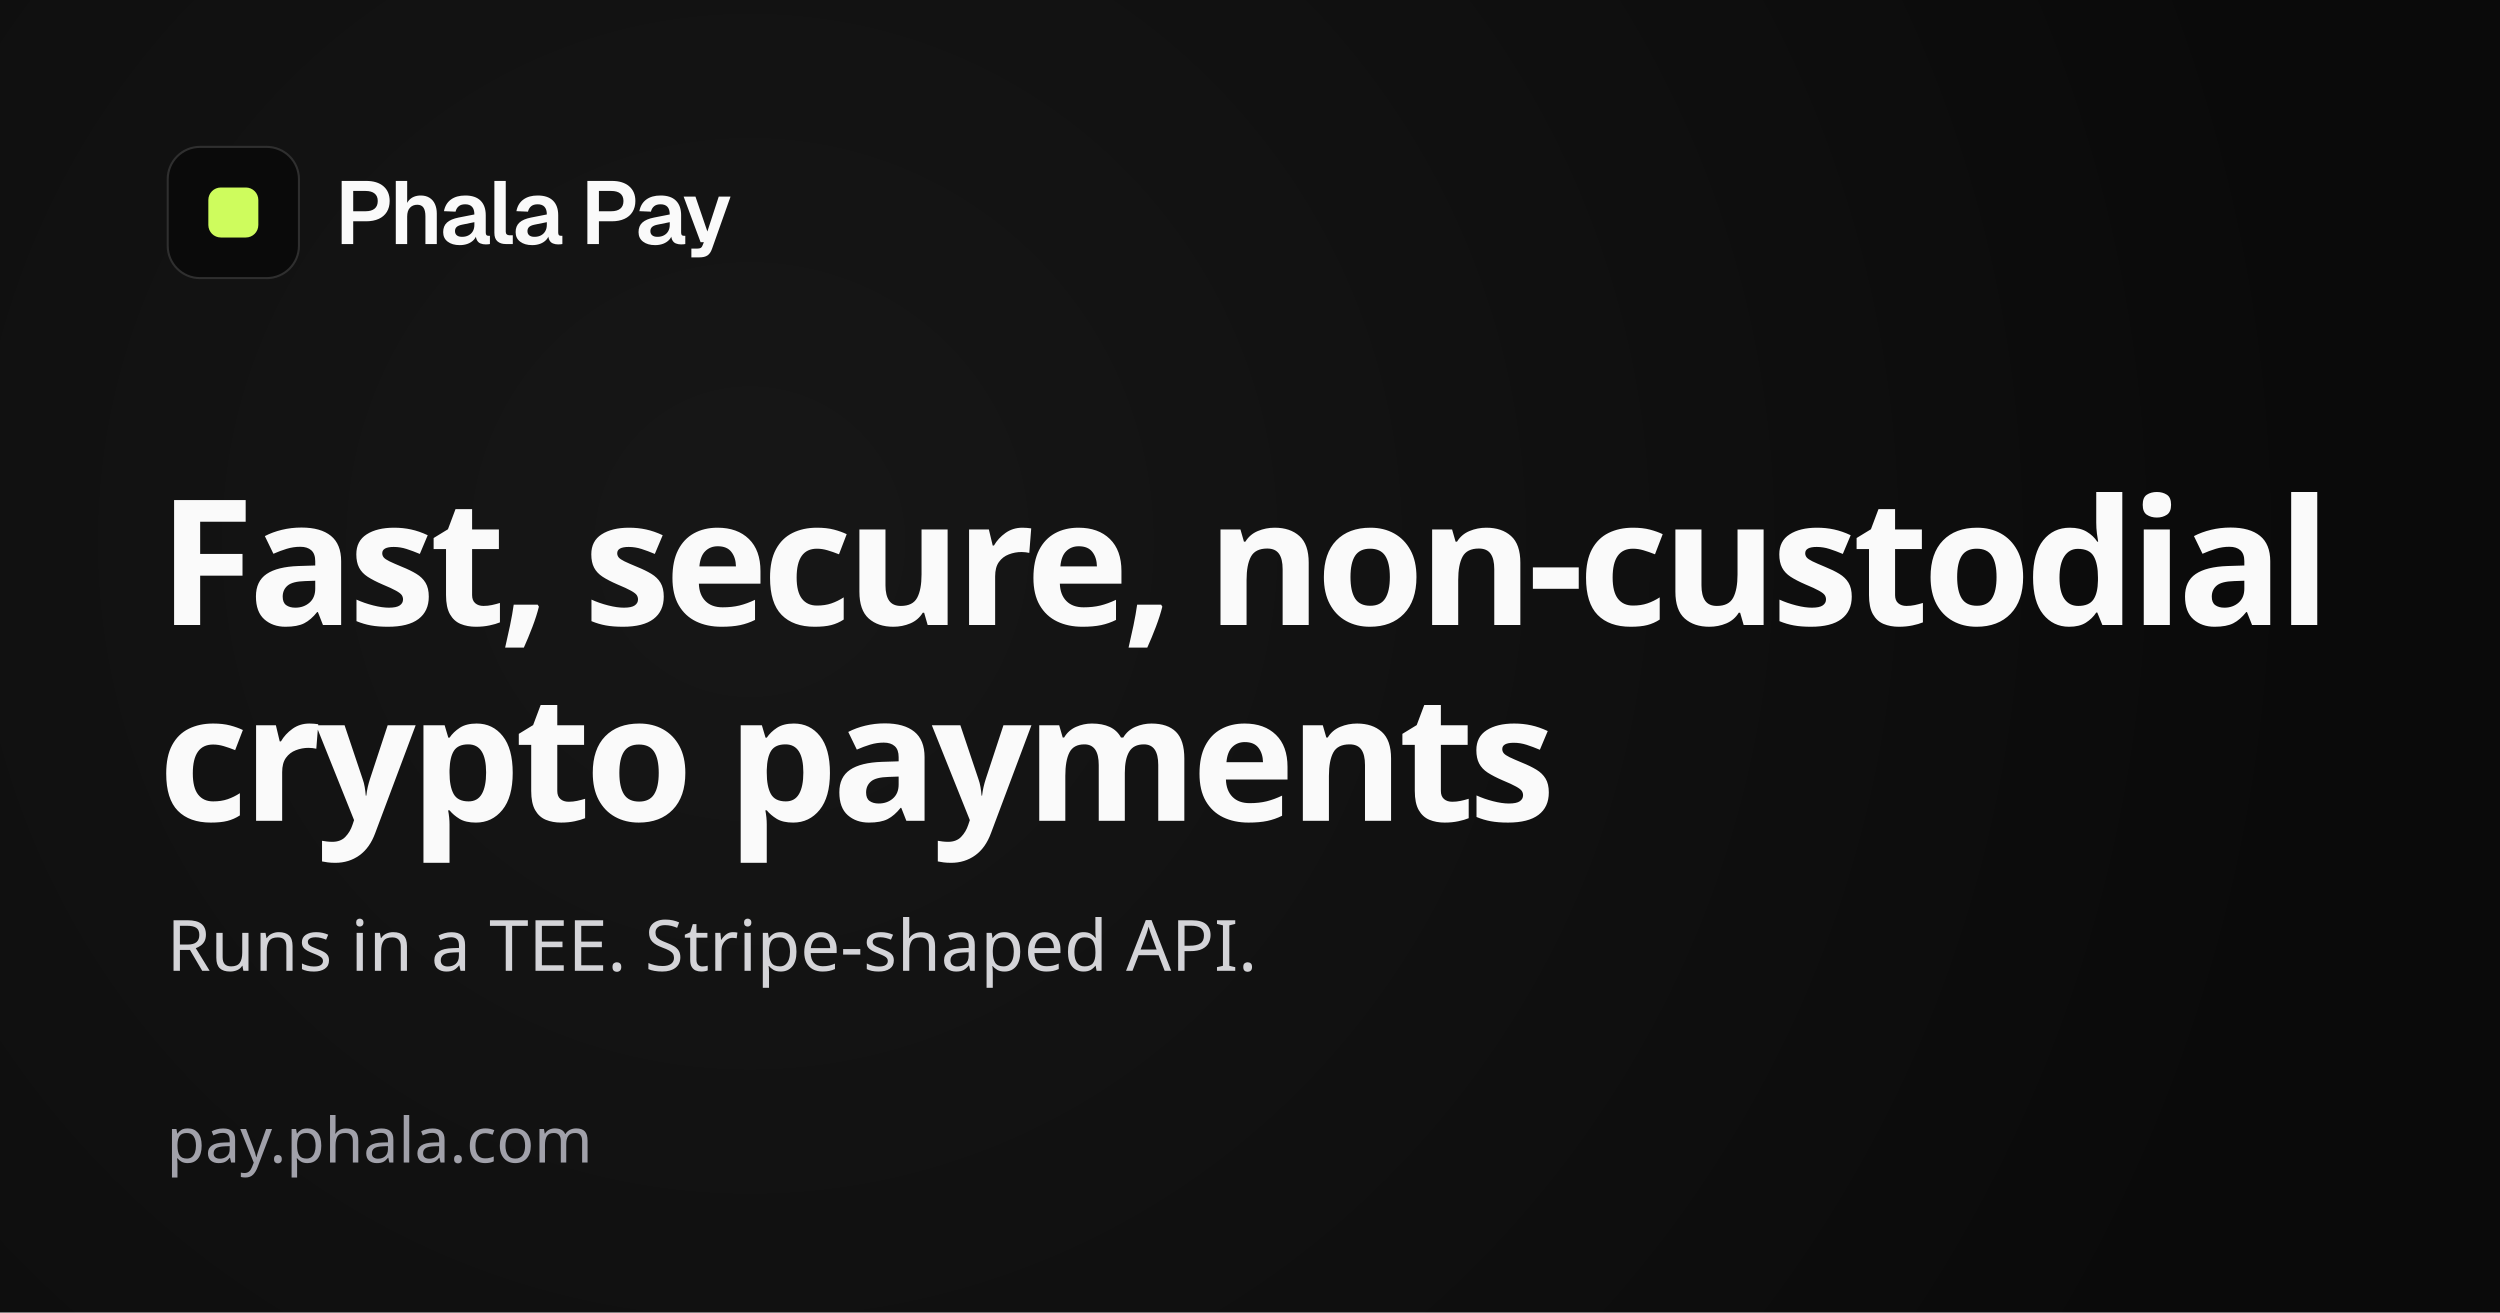
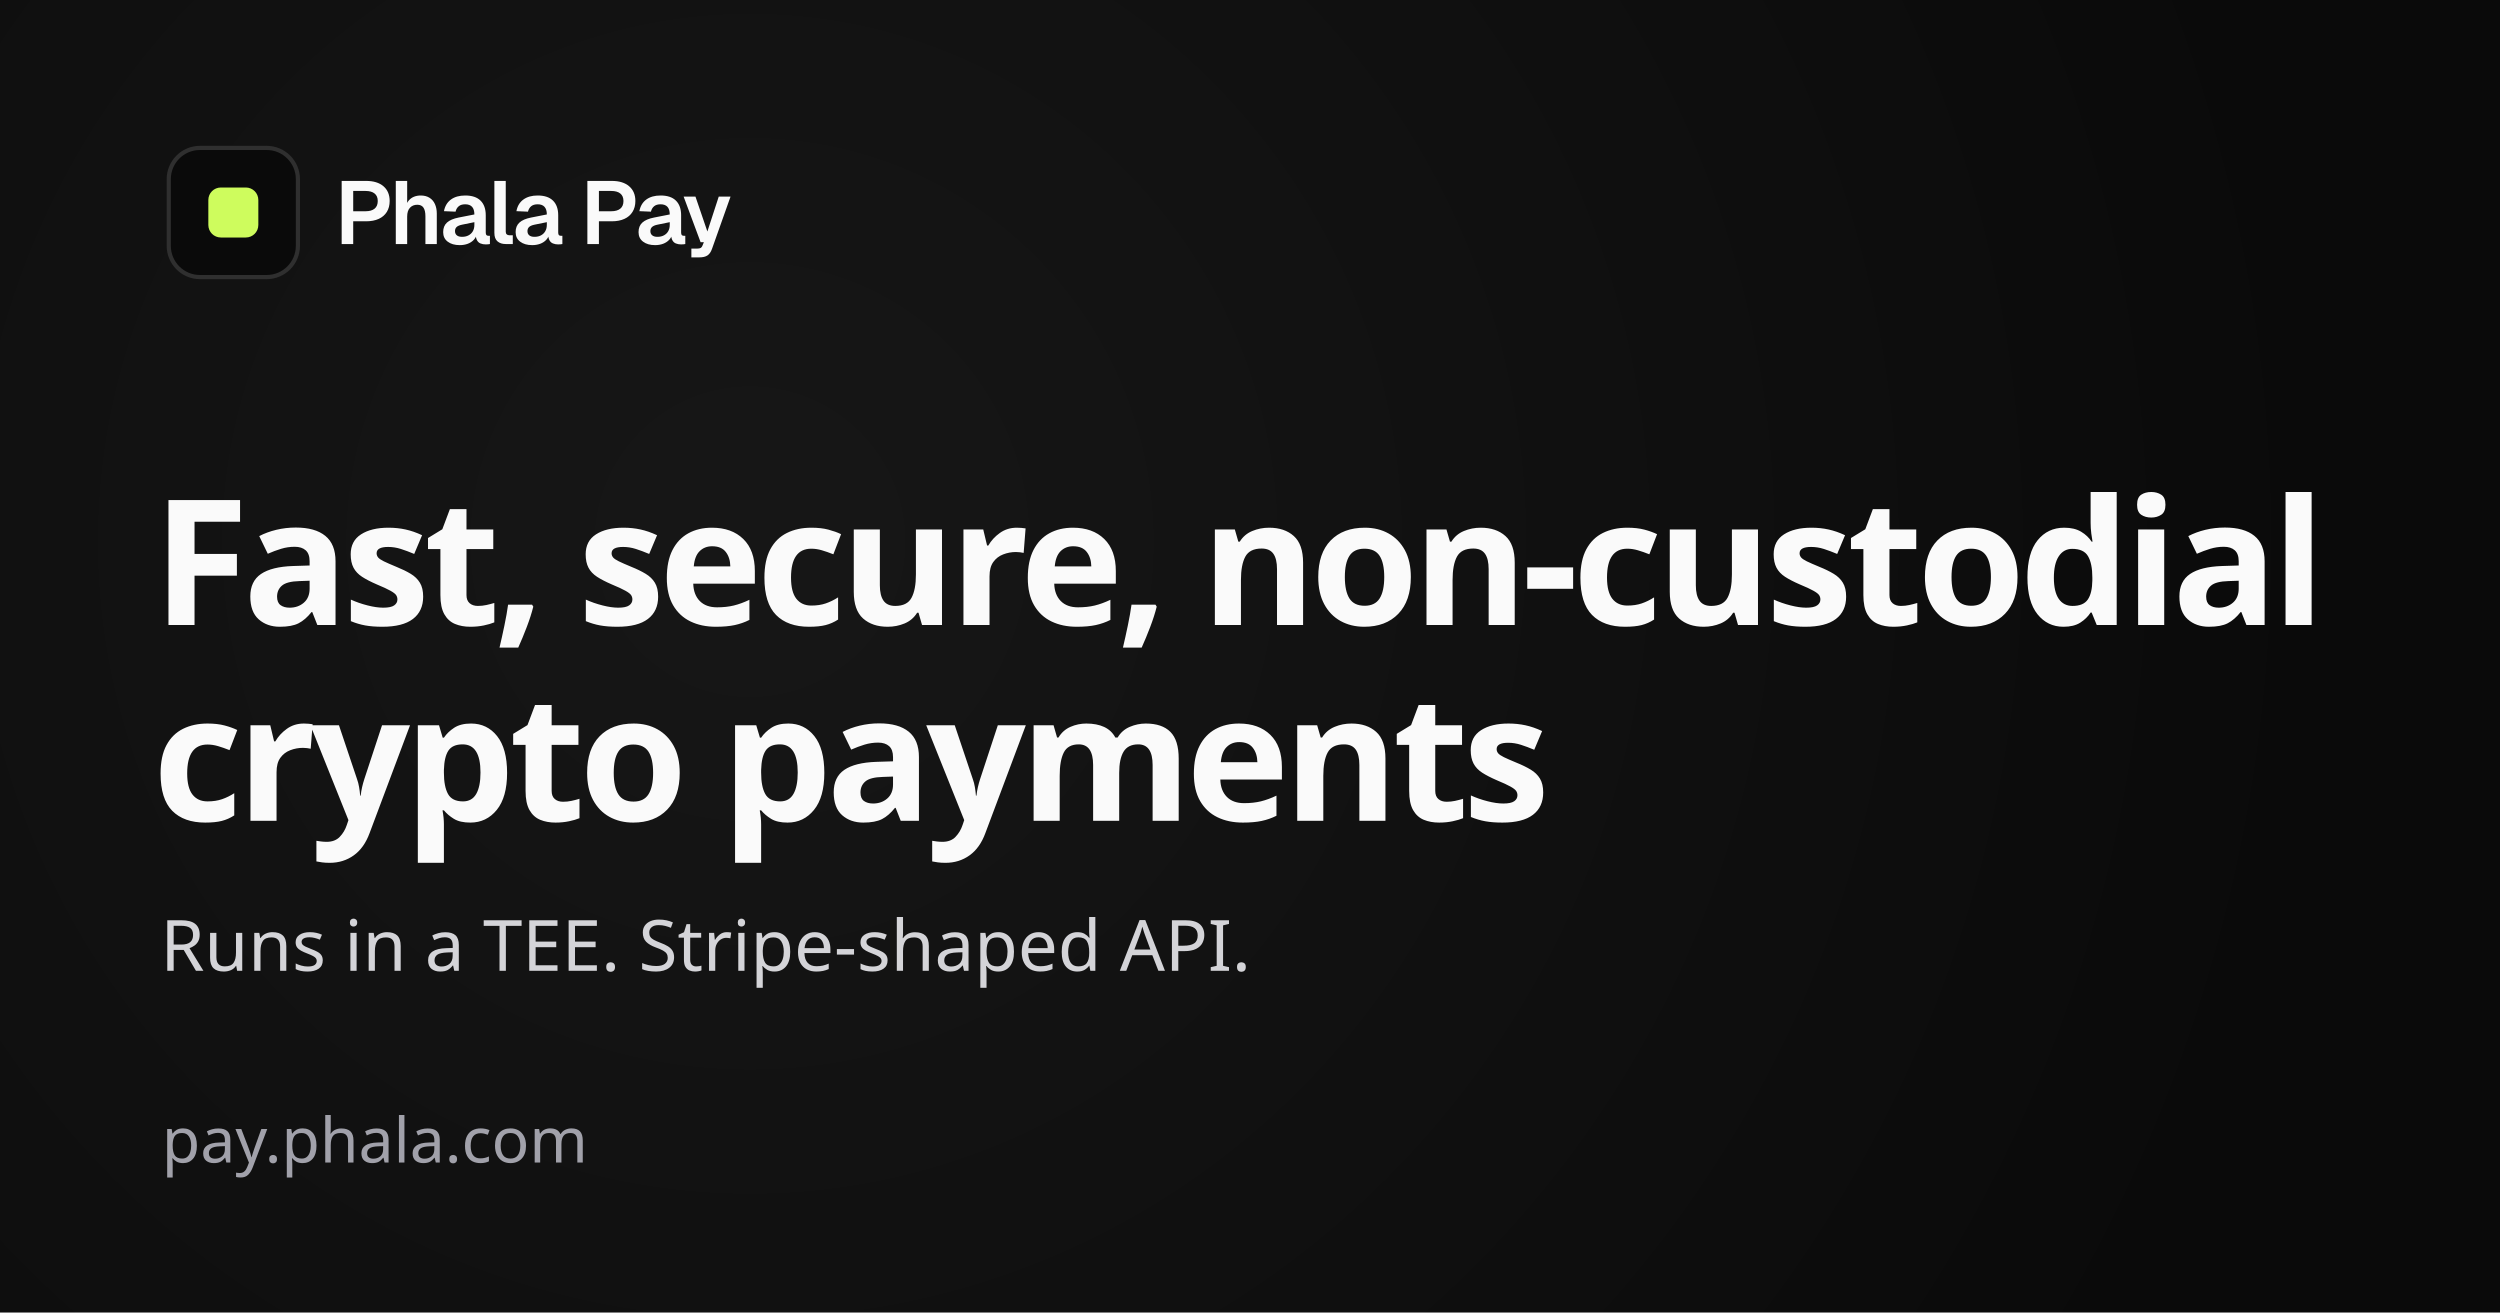
<svg xmlns="http://www.w3.org/2000/svg" width="1200" height="630" viewBox="0 0 1200 630">
  <defs>
    <radialGradient id="light" cx="360" cy="260" r="760" gradientUnits="userSpaceOnUse">
      <stop offset="0" stop-color="#fff" stop-opacity="0.05" />
      <stop offset="1" stop-color="#fff" stop-opacity="0" />
    </radialGradient>
  </defs>
  <rect width="1200" height="630" fill="#0a0a0a" />
  <rect width="1200" height="630" fill="url(#light)" />
  <g font-family="Geist Variable">
    <svg x="80" y="70" width="272" height="64" viewBox="0 0 136 32">
-       <clipPath id="tile">
-         <rect width="32" height="32" rx="8" />
-       </clipPath>
      <rect width="32" height="32" rx="8" fill="#0a0a0a" />
-       <rect width="32" height="32" rx="8" fill="none" stroke="#fff" stroke-opacity=".15" stroke-width="2" vector-effect="non-scaling-stroke" clip-path="url(#tile)" />
+       <path fill="#fff" fill-opacity=".15" fill-rule="evenodd" d="M8 0H24A8 8 0 0 1 32 8V24A8 8 0 0 1 24 32H8A8 8 0 0 1 0 24V8A8 8 0 0 1 8 0ZM8 1A7 7 0 0 0 1 8V24A7 7 0 0 0 8 31H24A7 7 0 0 0 31 24V8A7 7 0 0 0 24 1Z" />
      <rect x="10" y="10" width="12" height="12" rx="3" fill="#cefc5d" />
      <path fill="#fafafa" transform="translate(42 23.57)" d="M0 0V-15.15H5.87Q8.53 -15.15 10.03 -13.87Q11.52 -12.59 11.52 -10.33Q11.52 -8.81 10.84 -7.71Q10.15 -6.61 8.9 -6.04Q7.64 -5.46 5.87 -5.46H2.77V0ZM2.77 -7.87H5.74Q7.15 -7.87 7.9 -8.49Q8.66 -9.11 8.66 -10.33Q8.66 -11.52 7.9 -12.13Q7.15 -12.74 5.74 -12.74H2.77ZM12.99 0V-15.15H15.72V-8.79H15.38Q15.55 -9.77 16.06 -10.4Q16.58 -11.03 17.32 -11.34Q18.07 -11.65 18.97 -11.65Q20.22 -11.65 21.09 -11.1Q21.95 -10.56 22.39 -9.58Q22.83 -8.6 22.83 -7.32V0H20.1V-6.66Q20.1 -8.04 19.63 -8.74Q19.16 -9.43 18.15 -9.43Q17.05 -9.43 16.38 -8.7Q15.72 -7.98 15.72 -6.59V0ZM28.33 0.26Q26.54 0.26 25.45 -0.57Q24.36 -1.39 24.36 -2.86Q24.36 -4.33 25.28 -5.16Q26.2 -5.99 28.07 -6.36L31.85 -7.1Q31.85 -8.32 31.3 -8.93Q30.74 -9.54 29.65 -9.54Q28.67 -9.54 28.11 -9.08Q27.54 -8.62 27.33 -7.77L24.55 -7.89Q24.9 -9.71 26.22 -10.68Q27.54 -11.65 29.65 -11.65Q32.09 -11.65 33.33 -10.42Q34.58 -9.19 34.58 -6.91V-2.77Q34.58 -2.33 34.74 -2.15Q34.9 -1.98 35.22 -1.98H35.58V0Q35.46 0.04 35.17 0.06Q34.88 0.09 34.58 0.09Q33.88 0.09 33.32 -0.14Q32.77 -0.36 32.47 -0.93Q32.17 -1.49 32.17 -2.47L32.41 -2.3Q32.23 -1.56 31.67 -0.97Q31.1 -0.38 30.25 -0.06Q29.4 0.26 28.33 0.26ZM28.89 -1.73Q29.8 -1.73 30.46 -2.09Q31.13 -2.45 31.49 -3.09Q31.85 -3.73 31.85 -4.61V-5.25L28.91 -4.65Q27.99 -4.46 27.59 -4.09Q27.2 -3.71 27.2 -3.11Q27.2 -2.45 27.64 -2.09Q28.07 -1.73 28.89 -1.73ZM39.38 0Q38.14 0 37.4 -0.64Q36.65 -1.28 36.65 -2.69V-15.15H39.38V-2.97Q39.38 -2.54 39.61 -2.33Q39.83 -2.11 40.23 -2.11H41.07V0ZM45.72 0.26Q43.93 0.26 42.84 -0.57Q41.75 -1.39 41.75 -2.86Q41.75 -4.33 42.67 -5.16Q43.58 -5.99 45.46 -6.36L49.24 -7.1Q49.24 -8.32 48.68 -8.93Q48.13 -9.54 47.04 -9.54Q46.06 -9.54 45.49 -9.08Q44.93 -8.62 44.71 -7.77L41.94 -7.89Q42.28 -9.71 43.61 -10.68Q44.93 -11.65 47.04 -11.65Q49.47 -11.65 50.72 -10.42Q51.97 -9.19 51.97 -6.91V-2.77Q51.97 -2.33 52.13 -2.15Q52.29 -1.98 52.61 -1.98H52.97V0Q52.84 0.04 52.55 0.06Q52.27 0.09 51.97 0.09Q51.26 0.09 50.71 -0.14Q50.15 -0.36 49.86 -0.93Q49.56 -1.49 49.56 -2.47L49.79 -2.3Q49.62 -1.56 49.06 -0.97Q48.49 -0.38 47.64 -0.06Q46.78 0.26 45.72 0.26ZM46.27 -1.73Q47.19 -1.73 47.85 -2.09Q48.51 -2.45 48.87 -3.09Q49.24 -3.73 49.24 -4.61V-5.25L46.29 -4.65Q45.38 -4.46 44.98 -4.09Q44.59 -3.71 44.59 -3.11Q44.59 -2.45 45.02 -2.09Q45.46 -1.73 46.27 -1.73ZM58.97 0V-15.15H64.83Q67.5 -15.15 68.99 -13.87Q70.49 -12.59 70.49 -10.33Q70.49 -8.81 69.8 -7.71Q69.12 -6.61 67.86 -6.04Q66.6 -5.46 64.83 -5.46H61.74V0ZM61.74 -7.87H64.7Q66.11 -7.87 66.87 -8.49Q67.63 -9.11 67.63 -10.33Q67.63 -11.52 66.87 -12.13Q66.11 -12.74 64.7 -12.74H61.74ZM75.22 0.26Q73.43 0.26 72.34 -0.57Q71.25 -1.39 71.25 -2.86Q71.25 -4.33 72.17 -5.16Q73.09 -5.99 74.97 -6.36L78.74 -7.1Q78.74 -8.32 78.19 -8.93Q77.63 -9.54 76.54 -9.54Q75.56 -9.54 75 -9.08Q74.43 -8.62 74.22 -7.77L71.45 -7.89Q71.79 -9.71 73.11 -10.68Q74.43 -11.65 76.54 -11.65Q78.98 -11.65 80.22 -10.42Q81.47 -9.19 81.47 -6.91V-2.77Q81.47 -2.33 81.63 -2.15Q81.79 -1.98 82.11 -1.98H82.47V0Q82.35 0.04 82.06 0.06Q81.77 0.09 81.47 0.09Q80.77 0.09 80.21 -0.14Q79.66 -0.36 79.36 -0.93Q79.06 -1.49 79.06 -2.47L79.3 -2.3Q79.13 -1.56 78.56 -0.97Q77.99 -0.38 77.14 -0.06Q76.29 0.26 75.22 0.26ZM75.78 -1.73Q76.69 -1.73 77.35 -2.09Q78.02 -2.45 78.38 -3.09Q78.74 -3.73 78.74 -4.61V-5.25L75.8 -4.65Q74.88 -4.46 74.49 -4.09Q74.09 -3.71 74.09 -3.11Q74.09 -2.45 74.53 -2.09Q74.97 -1.73 75.78 -1.73ZM83.93 3.2V1.09H85.38Q85.93 1.09 86.2 0.92Q86.46 0.75 86.61 0.34L86.93 -0.45H86.14L82.07 -11.39H84.91L87.77 -3.01L90.5 -11.39H93.33L88.87 1.19Q88.49 2.26 87.8 2.73Q87.1 3.2 85.87 3.2Z" />
    </svg>
    <text font-size="84" font-weight="600" letter-spacing="-2.8" fill="#fafafa">
-       <tspan x="76" y="300">Fast, secure, non-custodial</tspan>
-       <tspan x="76" y="394">crypto payments</tspan>
+       <tspan x="73.3" y="300">Fast, secure, non-custodial</tspan>
+       <tspan x="73.3" y="394">crypto payments</tspan>
    </text>
-     <text x="80" y="466" font-size="34" font-weight="450" fill="#d4d4d8">Runs in a TEE. Stripe-shaped API.</text>
-     <text x="80" y="558" font-size="30" font-weight="450" fill="#a1a1aa">pay.phala.com</text>
+     <text x="77" y="466" font-size="34" font-weight="450" fill="#d4d4d8">Runs in a TEE. Stripe-shaped API.</text>
+     <text x="77.7" y="558" font-size="30" font-weight="450" fill="#a1a1aa">pay.phala.com</text>
  </g>
</svg>
